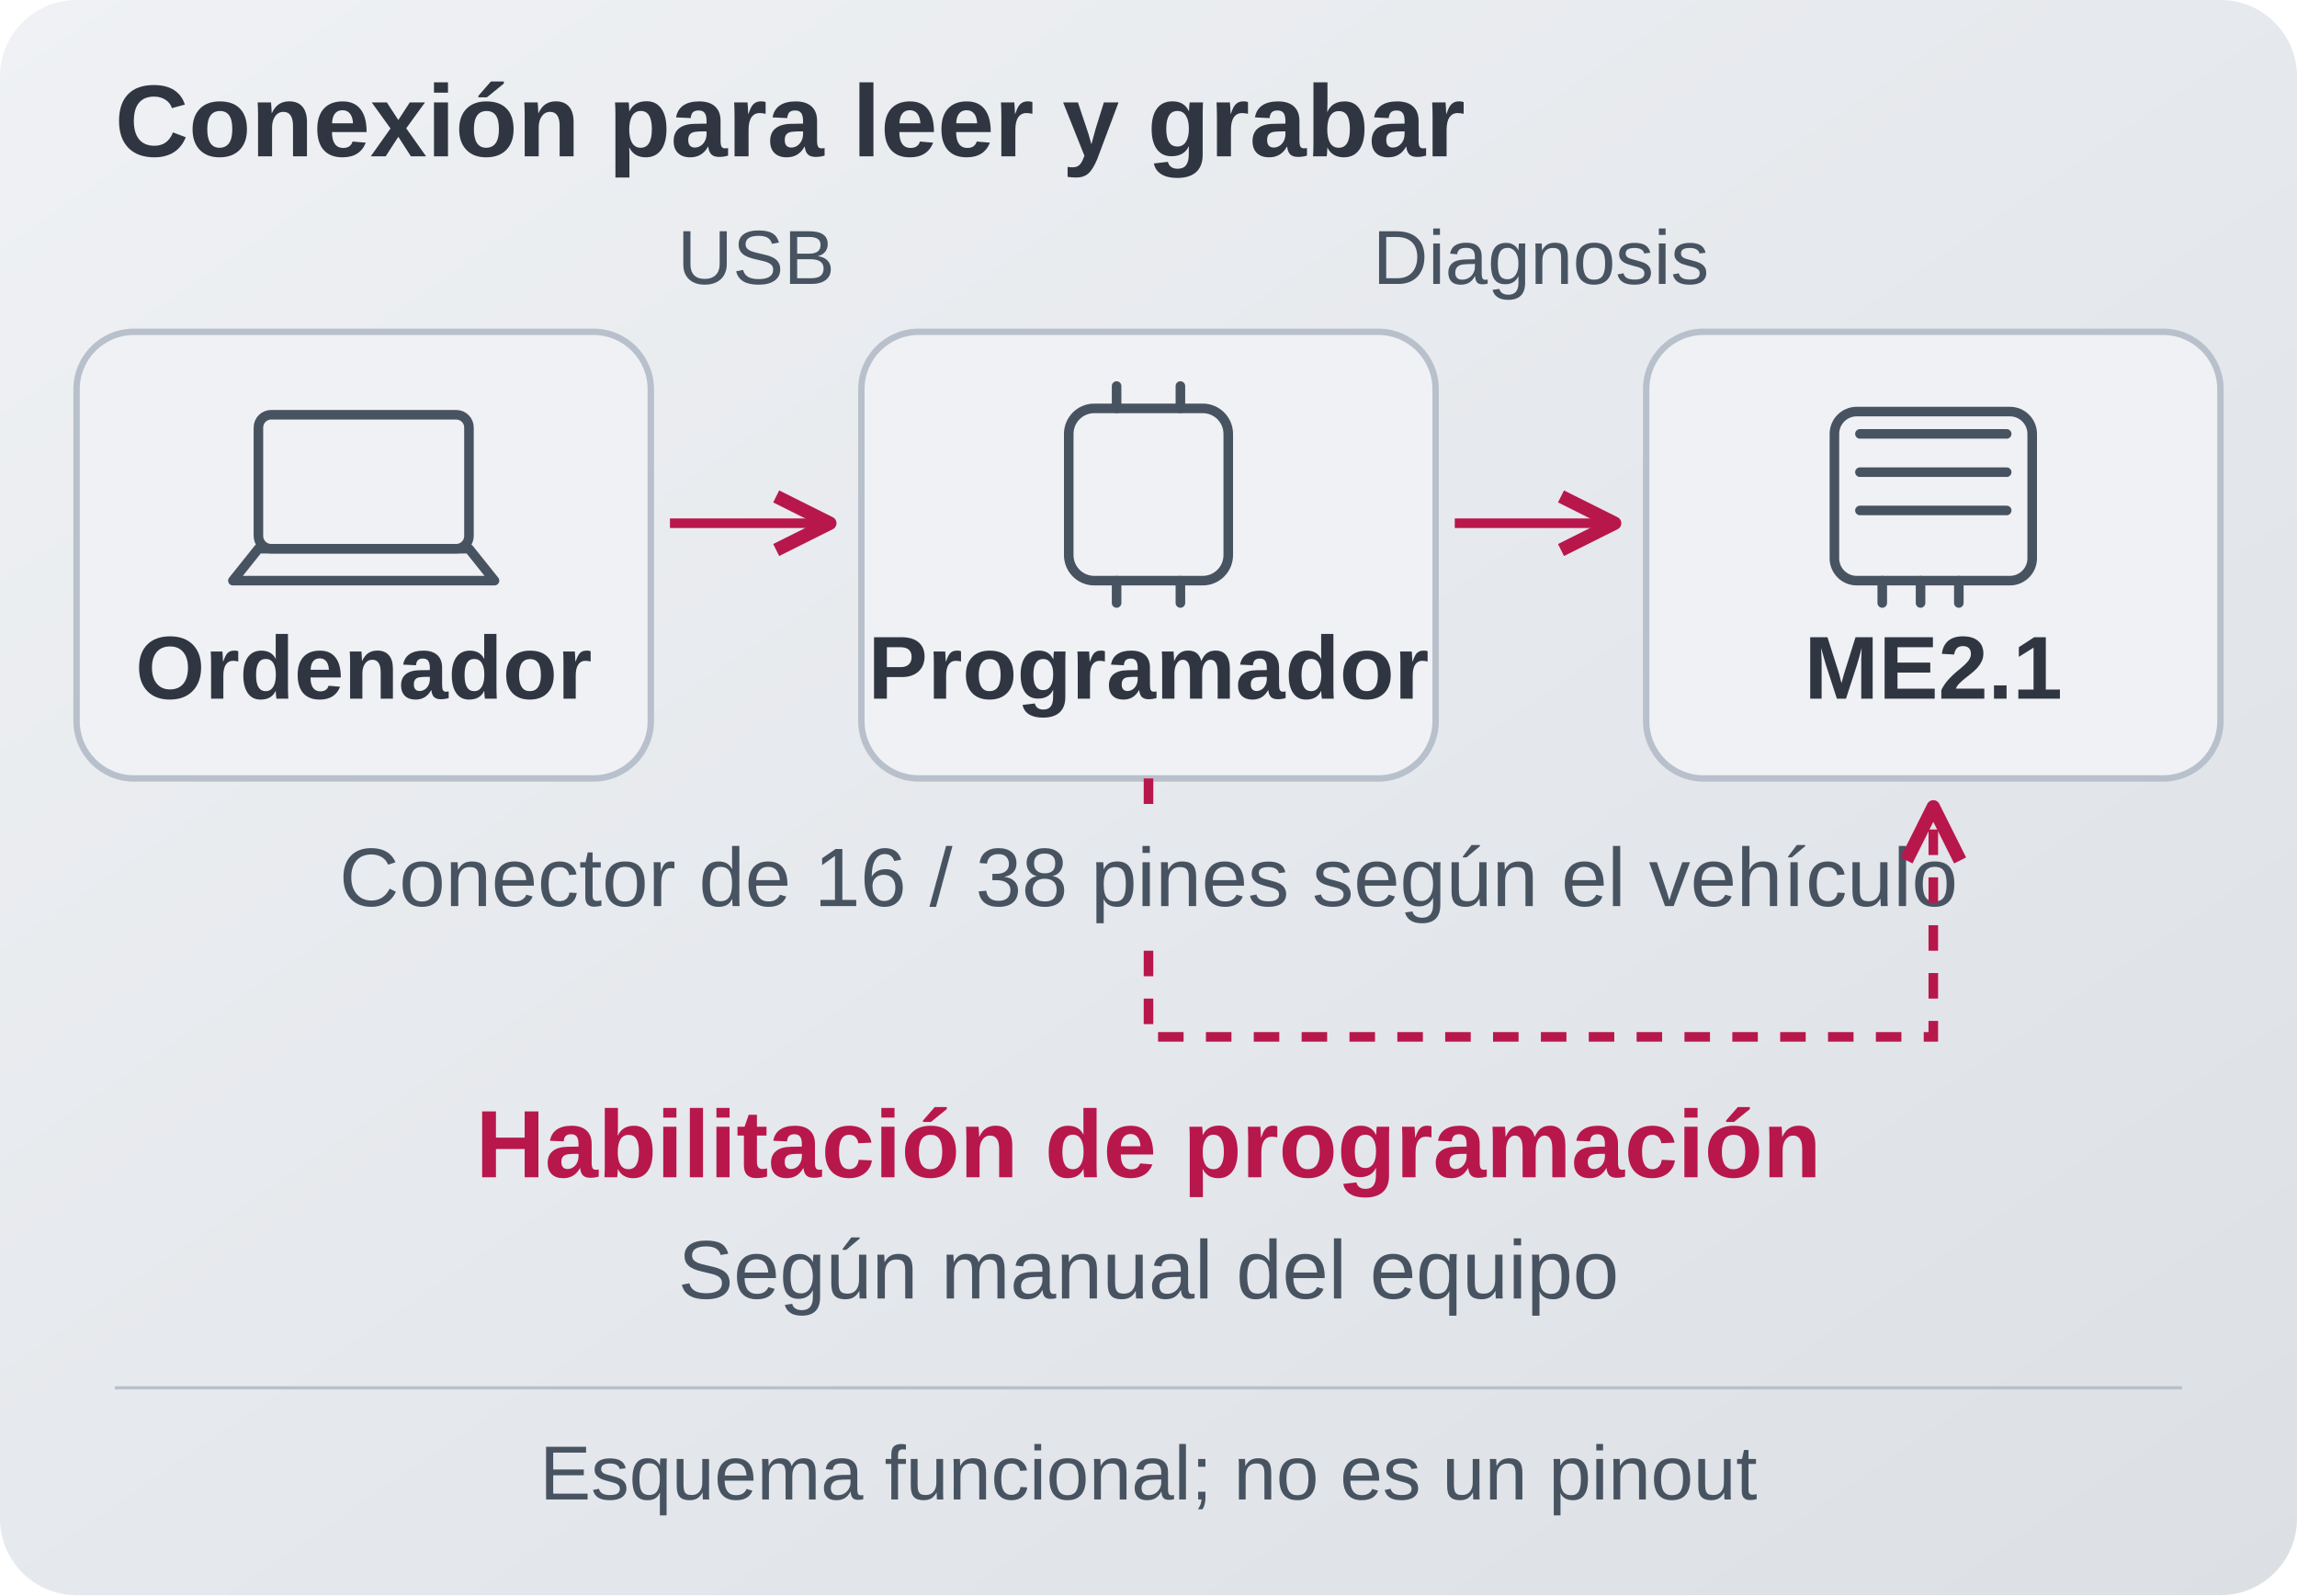
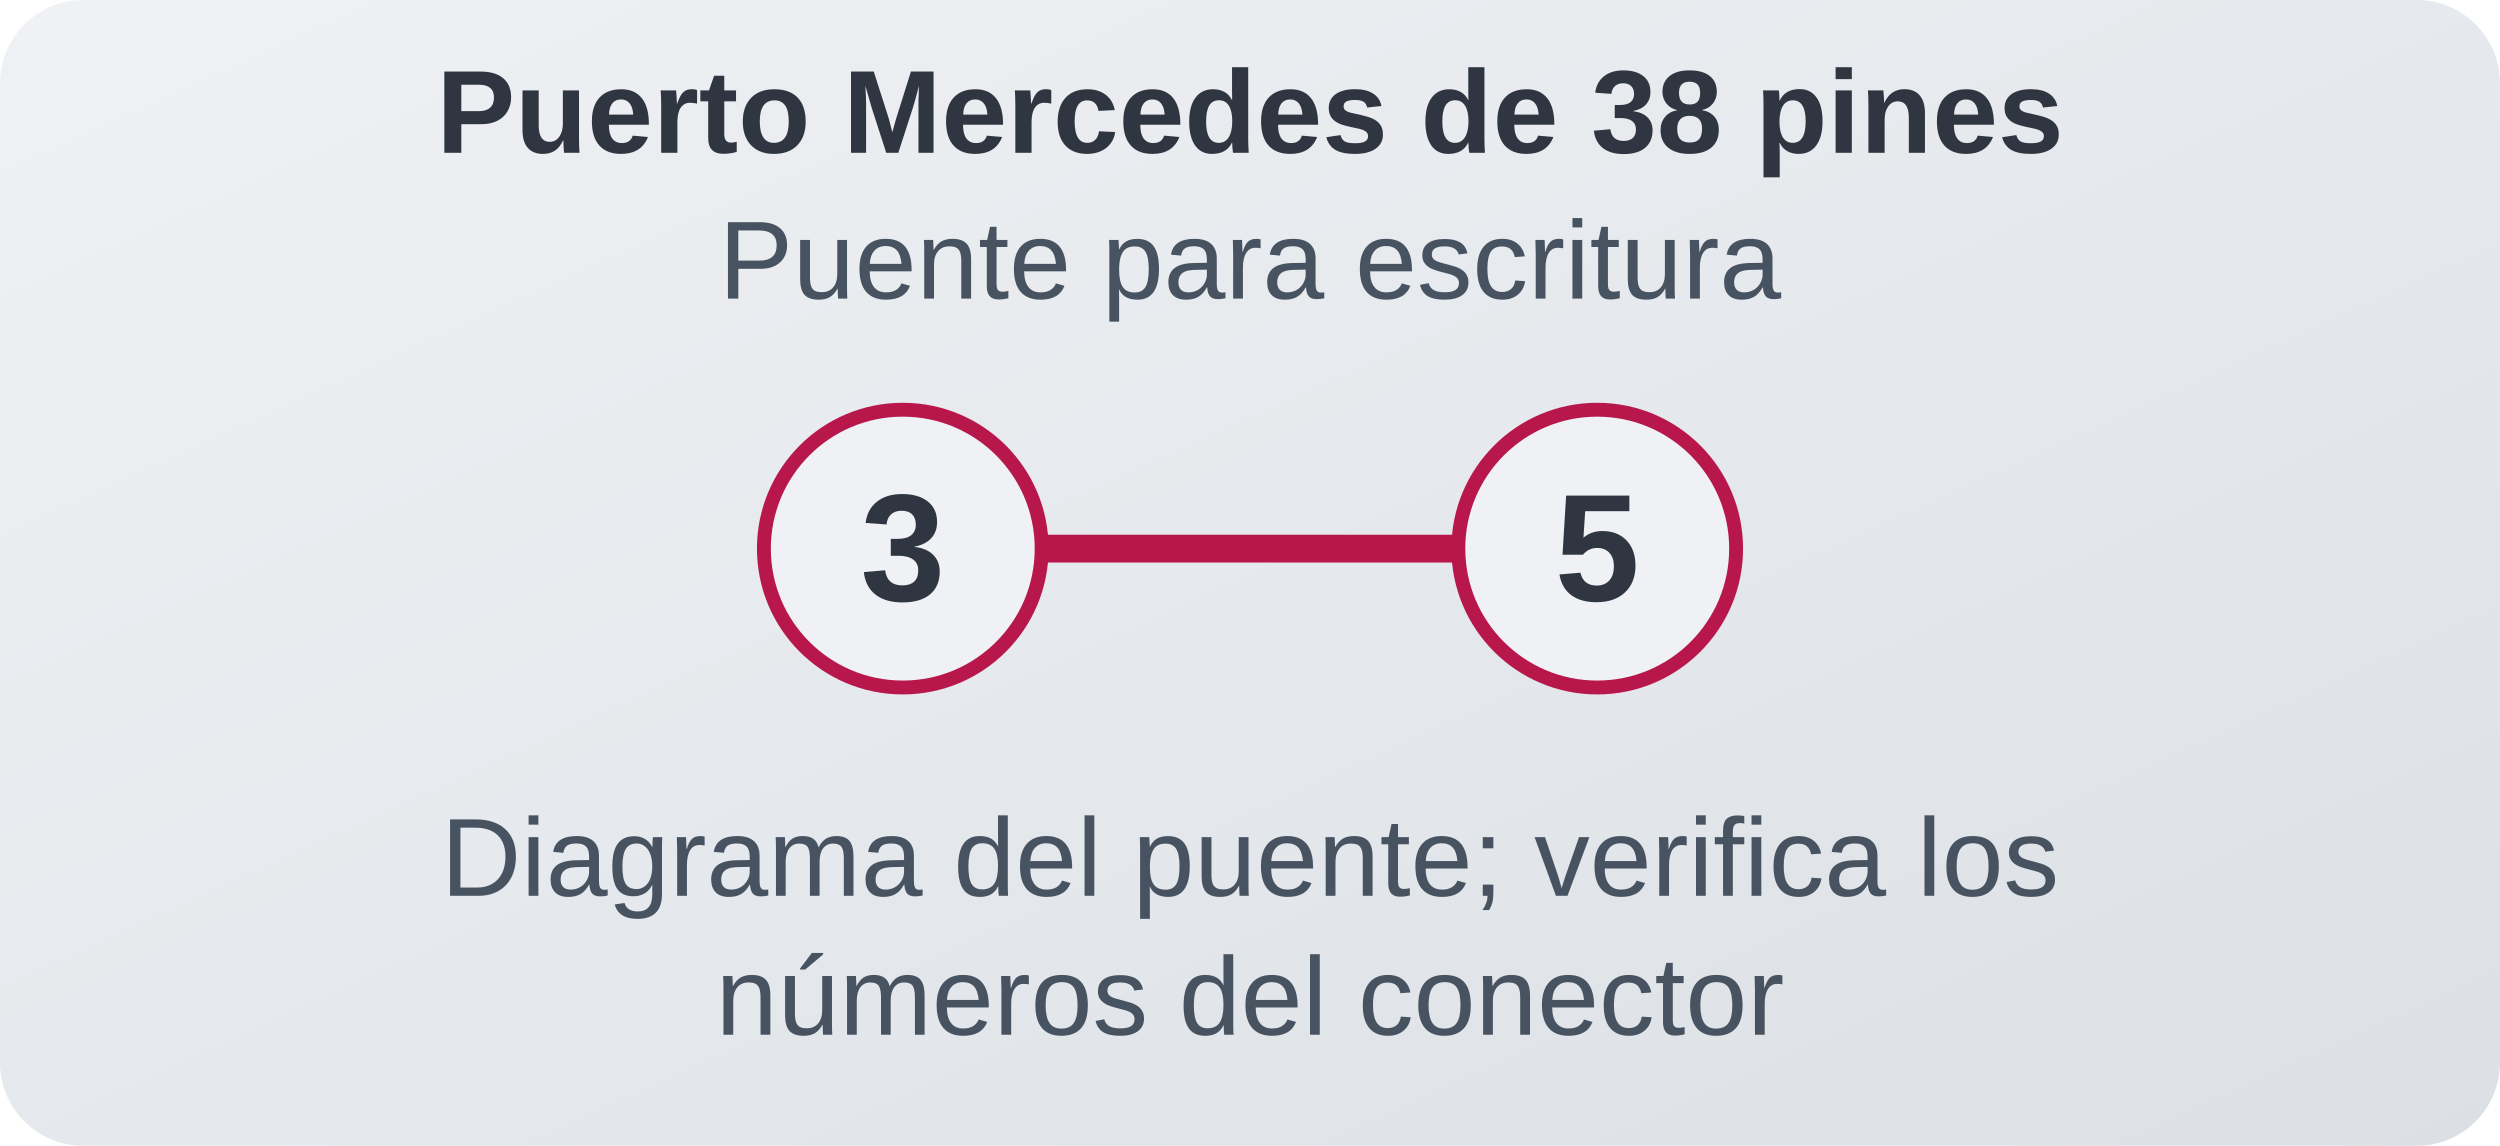
- <svg xmlns="http://www.w3.org/2000/svg" viewBox="0 0 720 500" role="img" aria-labelledby="title desc">
+ <svg xmlns="http://www.w3.org/2000/svg" viewBox="0 0 720 330" role="img" aria-labelledby="title desc">
  <defs>
    <linearGradient id="metal" x2="1" y2="1">
      <stop stop-color="#eff1f4" />
      <stop offset="1" stop-color="#dce0e5" />
    </linearGradient>
-     <marker id="arrow" viewBox="0 0 10 10" refX="8" refY="5" markerWidth="7" markerHeight="7" orient="auto-start-reverse">
-       <path d="M1 1 9 5 1 9" fill="none" stroke="#b8174c" stroke-width="2" stroke-linejoin="round" />
-     </marker>
-     <style>text { font-family: Arial, sans-serif; fill: #303641; } .muted { fill: #485361; } .accent { fill: #b8174c; } .panel { fill: #eff1f4; stroke: #b8c0cb; stroke-width: 2; } .route { fill: none; stroke: #b8174c; stroke-width: 3; marker-end: url(#arrow); } .icon { fill: none; stroke: #485361; stroke-width: 3; stroke-linecap: round; stroke-linejoin: round; }</style>
  </defs>
-   <rect width="720" height="500" rx="24" fill="url(#metal)" />
-   <text x="36" y="49" font-size="32" font-weight="700">Conexión para leer y grabar</text>
-   <rect class="panel" x="24" y="104" width="180" height="140" rx="18" />
-   <rect class="panel" x="270" y="104" width="180" height="140" rx="18" />
-   <rect class="panel" x="516" y="104" width="180" height="140" rx="18" />
-   <g class="icon">
-     <rect x="81" y="130" width="66" height="42" rx="4" />
-     <path d="M73 182h82l-8-10H81Z" />
-     <rect x="335" y="128" width="50" height="54" rx="8" />
-     <path d="M350 128v-7m20 7v-7m-20 61v7m20-7v7" />
-     <rect x="575" y="129" width="62" height="53" rx="7" />
-     <path d="M583 136h46m-46 12h46m-46 12h46m-39 22v7m12-7v7m12-7v7" />
+   <rect width="720" height="330" rx="24" fill="url(#metal)" />
+   <g font-family="Arial, sans-serif" text-anchor="middle">
+     <text x="360" y="44" font-size="34" font-weight="700" fill="#303641">Puerto Mercedes de 38 pines</text>
+     <text x="360" y="86" font-size="32" fill="#485361">Puente para escritura</text>
+     <path d="M300 158H420" stroke="#b8174c" stroke-width="8" stroke-linecap="round" />
+     <circle cx="260" cy="158" r="40" fill="#eff1f4" stroke="#b8174c" stroke-width="4" />
+     <circle cx="460" cy="158" r="40" fill="#eff1f4" stroke="#b8174c" stroke-width="4" />
+     <text x="260" y="173" font-size="44" font-weight="700" fill="#303641">3</text>
+     <text x="460" y="173" font-size="44" font-weight="700" fill="#303641">5</text>
+     <text x="360" y="258" font-size="32" fill="#485361">Diagrama del puente; verifica los</text>
+     <text x="360" y="298" font-size="32" fill="#485361">números del conector</text>
  </g>
-   <text x="114" y="219" text-anchor="middle" font-size="28" font-weight="700">Ordenador</text>
-   <text x="360" y="219" text-anchor="middle" font-size="28" font-weight="700">Programador</text>
-   <text x="606" y="219" text-anchor="middle" font-size="28" font-weight="700">ME2.1</text>
-   <path class="route" d="M210 164h48" />
-   <path class="route" d="M456 164h48" />
-   <text x="237" y="89" text-anchor="middle" font-size="24" class="muted">USB</text>
-   <text x="483" y="89" text-anchor="middle" font-size="24" class="muted">Diagnosis</text>
-   <text x="360" y="284" text-anchor="middle" font-size="26" class="muted">Conector de 16 / 38 pines según el vehículo</text>
-   <path class="route" stroke-dasharray="8 7" d="M360 244v12m0 42v27h246v-70" />
-   <text x="360" y="369" text-anchor="middle" font-size="30" font-weight="700" class="accent">Habilitación de programación</text>
-   <text x="360" y="407" text-anchor="middle" font-size="26" class="muted">Según manual del equipo</text>
-   <path d="M36 435h648" stroke="#b8c0cb" />
-   <text x="360" y="470" text-anchor="middle" font-size="24" class="muted">Esquema funcional; no es un pinout</text>
</svg>
